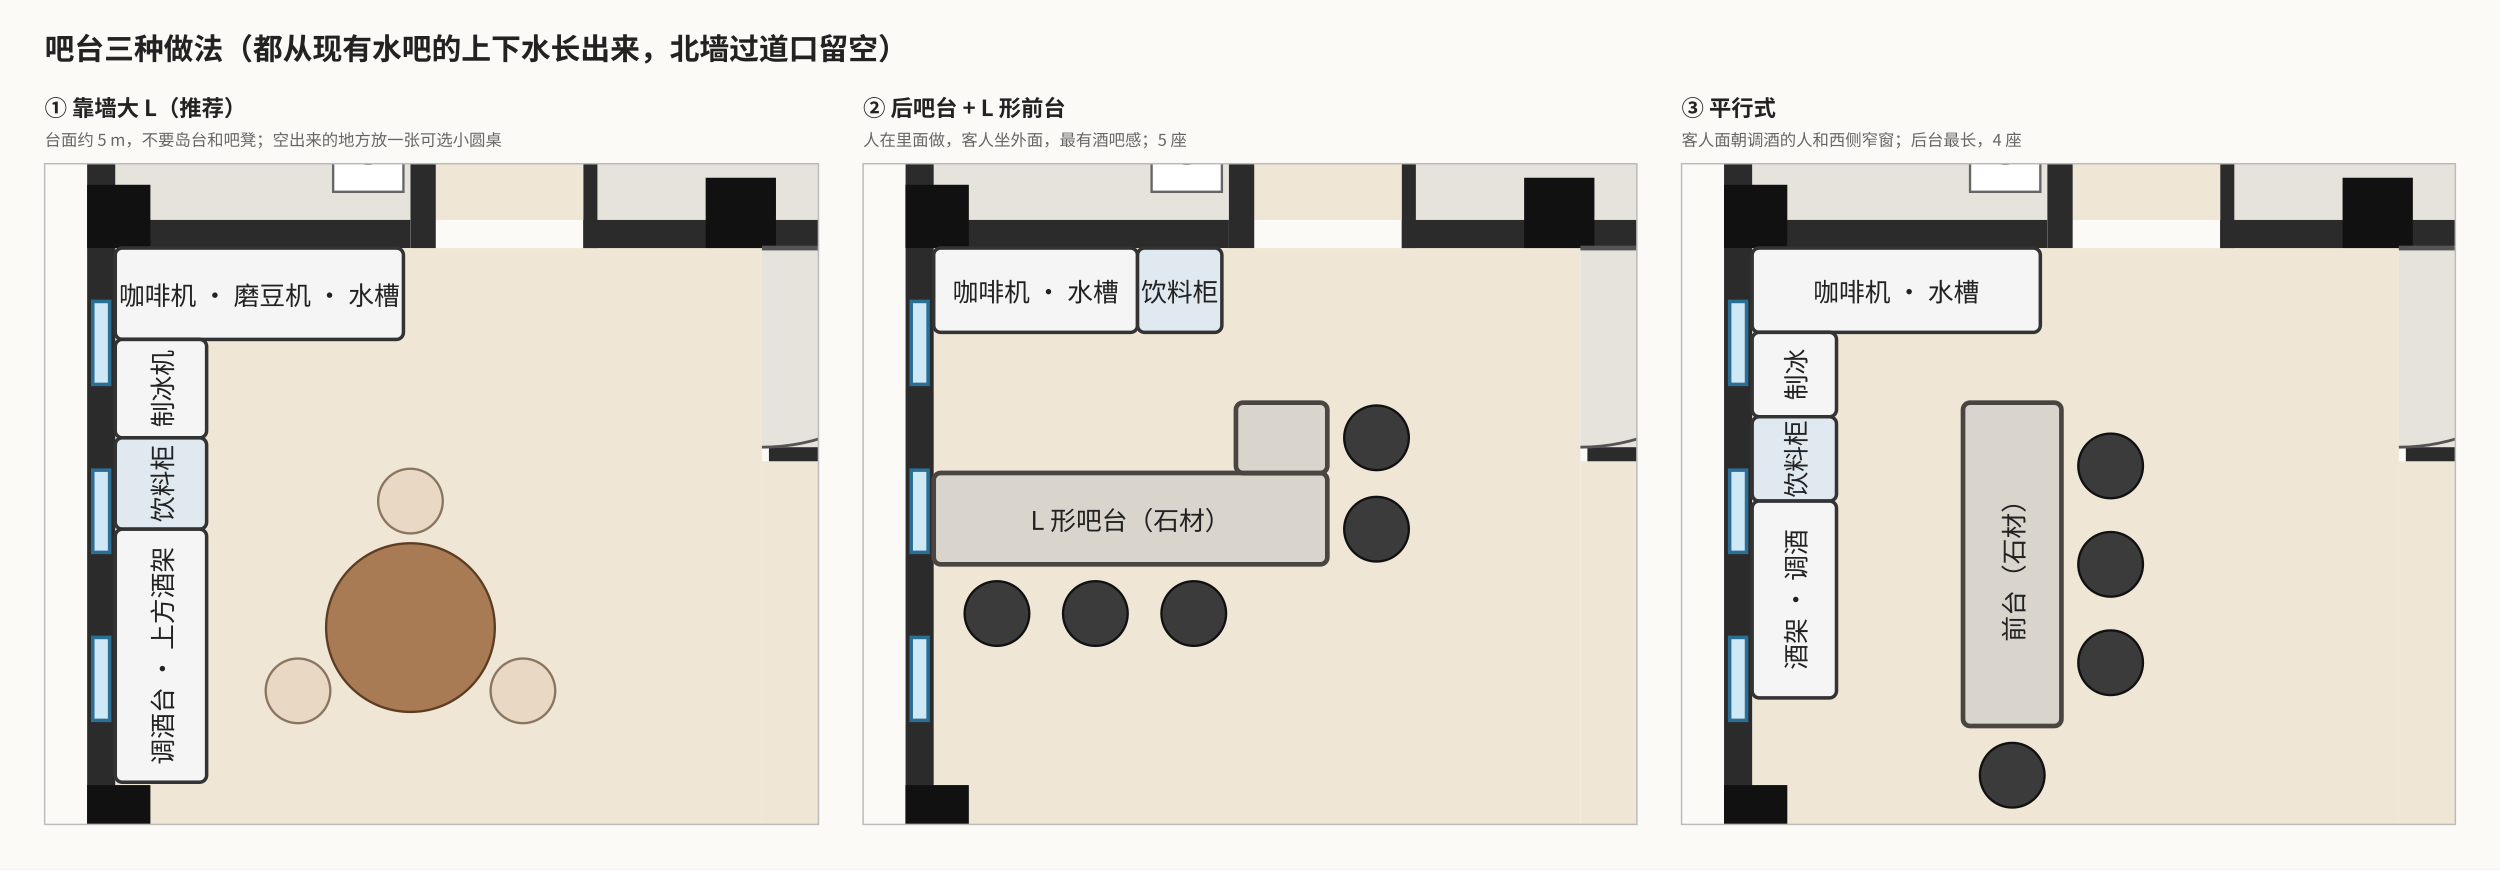
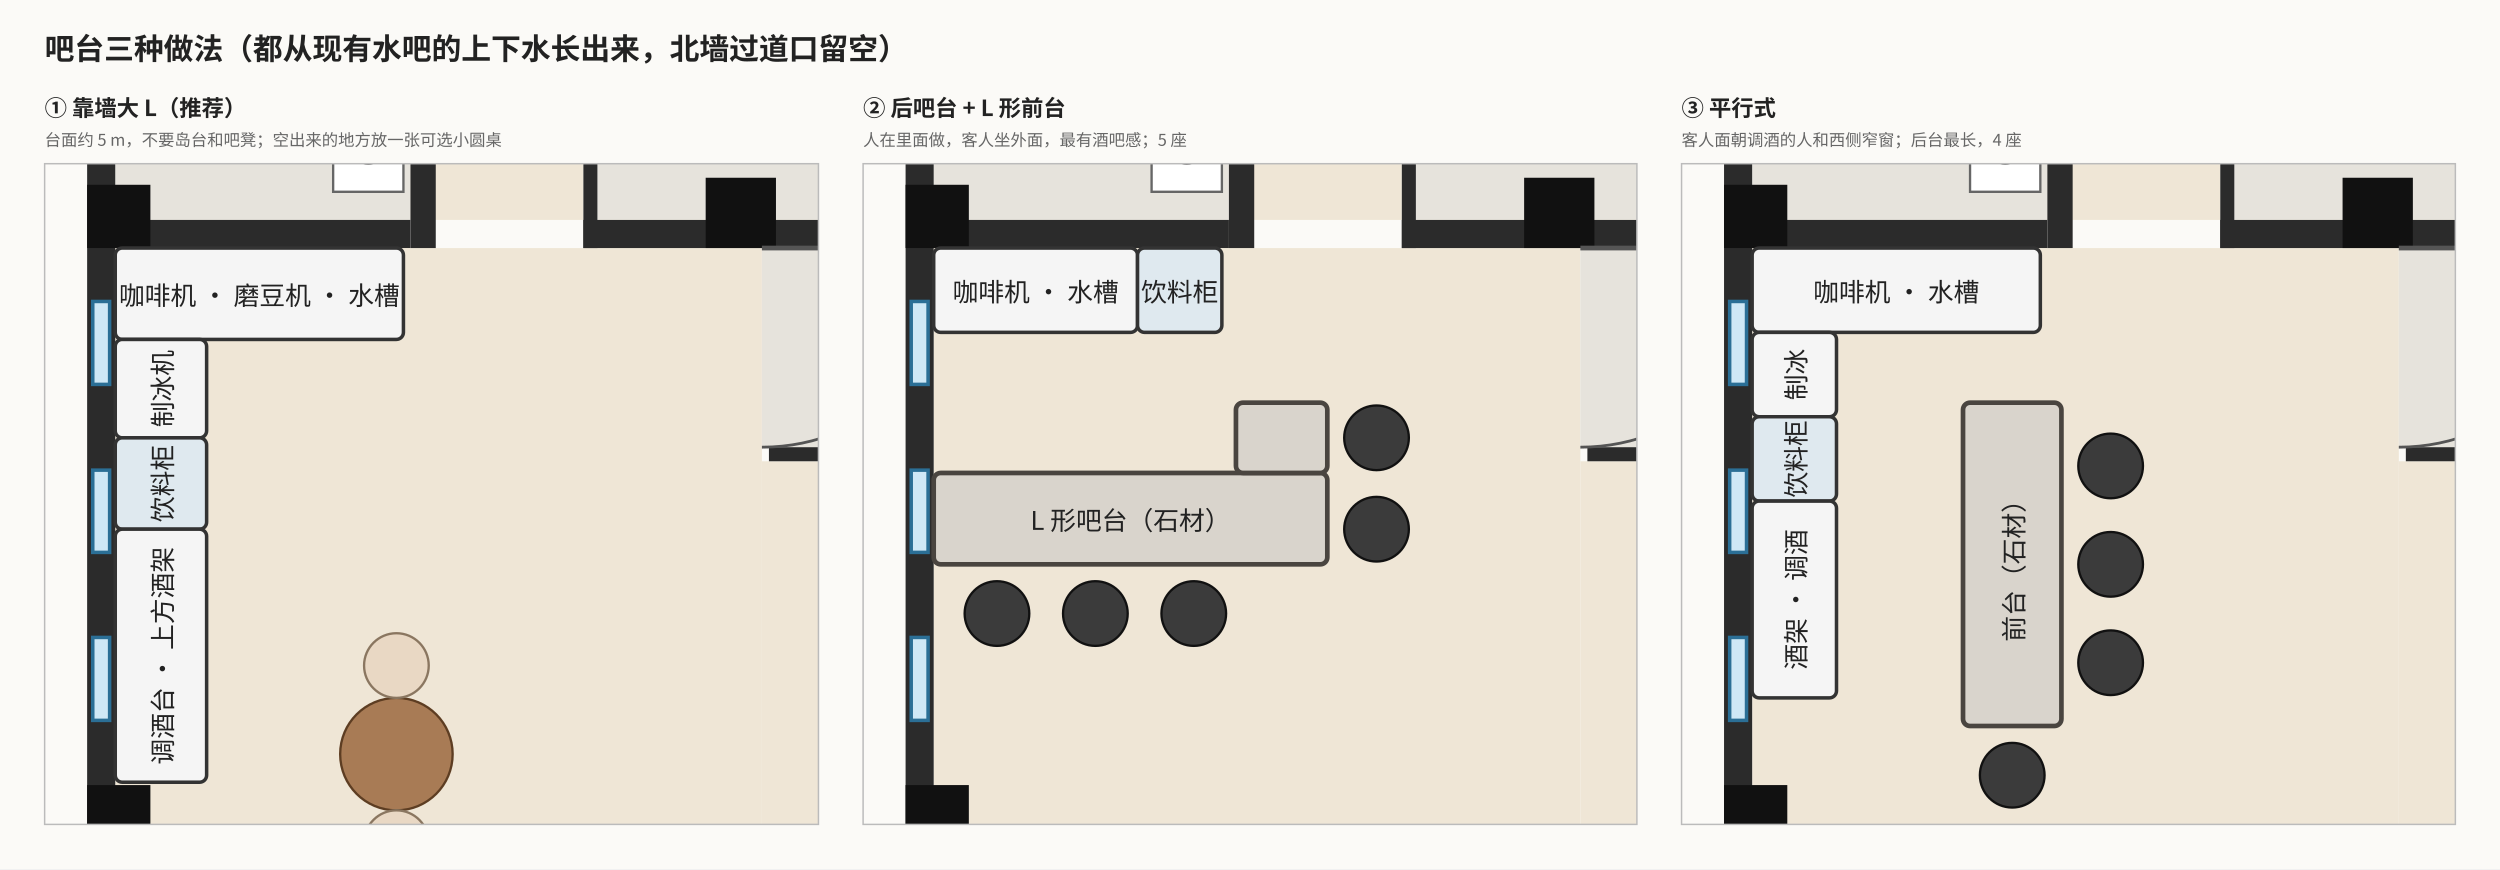
<svg xmlns="http://www.w3.org/2000/svg" viewBox="0 0 1680 584" width="1680" height="584">
  <style>
  .bg{fill:#fbfaf7}
  .floor{fill:#efe6d6}
  .annex{fill:#e6e3dc}
  .balcony{fill:#e3ece4;stroke:#7a8b7c;stroke-width:3}
  .platform{fill:#eeeeee;stroke:#9a9a9a;stroke-width:1;stroke-dasharray:4 3}
  .wall{fill:#2b2b2b}
  .column{fill:#111}
  .window{fill:#cfe8f6;stroke:#2b6f96;stroke-width:1.5}
  .glass{fill:#a9d6ef;stroke:#2b6f96;stroke-width:1}
  .door{fill:none;stroke:#555;stroke-width:1.2}
  .door-leaf{stroke:#555;stroke-width:2}
  .tread{stroke:#888;stroke-width:1}
  .lift{fill:none;stroke:#666;stroke-width:1}
  .fixture{fill:#fff;stroke:#666;stroke-width:1}
  .wood{fill:#a87b55;stroke:#5d3d22;stroke-width:1}
  .desk{fill:#7a5236;stroke:#3e2614;stroke-width:1.5}
  .soft{fill:#e9d8c4;stroke:#8a7660;stroke-width:1}
  .sofa{fill:#c9b79c;stroke:#7d6a50;stroke-width:1.5}
  .dark{fill:#3b3b3b;stroke:#111;stroke-width:1}
  .leather{fill:#6b4429;stroke:#3b2414;stroke-width:1}
  .box{fill:#eadcc3;stroke:#8a7660;stroke-width:1}
  .lamp{fill:#fff3c4;stroke:#b89a2e;stroke-width:1}
  .plant{fill:#9cc59a;stroke:#4f7d4c;stroke-width:1}
  .bar{fill:#f5f5f5;stroke:#333;stroke-width:1.5}
  .fridge{fill:#dfe9ef;stroke:#333;stroke-width:1.5}
  .counter{fill:#d9d4cc;stroke:#4a4540;stroke-width:2}
  .stool{fill:#3b3b3b;stroke:#111;stroke-width:1}
  .wall-new{fill:#4a4a4a;stroke:#222;stroke-width:1}
  .z-foyer{fill:#b9b2a6;fill-opacity:.45;stroke:#8a8277;stroke-width:1;stroke-dasharray:3 2}
  .boundary{stroke:#8a5a34;stroke-width:3;stroke-dasharray:8 4}
  .art{fill:#f1e4cc;stroke:#8a5a34;stroke-width:1.5}
  .z-lobby{fill:#c8a165;fill-opacity:.10;stroke:none}
  .sight{stroke:#c0392b;stroke-width:1.5;stroke-dasharray:5 4}
  .mirror{fill:#e8f4fa;stroke:#59606a;stroke-width:1}
+   .panel{fill:#3a3530;stroke:#1f1b18;stroke-width:1}
  .cabinet{fill:#fff;stroke:#555;stroke-width:1}
  .ghost{fill:none;stroke:#8a8a8a;stroke-width:1;stroke-dasharray:3 3}
  .speaker{fill:#8a5a34;stroke:#2b1a0e;stroke-width:1.5}
  .tv{fill:#111;stroke:#000}
  .z-bar{fill:#c8a165;fill-opacity:.12;stroke:#c8a165;stroke-width:1;stroke-dasharray:4 3}
  .z-rug{fill:#8d96a0;fill-opacity:.18;stroke:#8d96a0;stroke-width:1;stroke-dasharray:4 3}
  .z-work{fill:#7a5236;fill-opacity:.07;stroke:#7a5236;stroke-width:1;stroke-dasharray:4 3}
  .sound{fill:none;stroke:#c0392b;stroke-width:1;stroke-dasharray:3 3}
  .pencil-add{fill:#e67e22;stroke:#e67e22}
  .pencil-add-line{fill:none;stroke:#e67e22;stroke-width:2.5}
  .pencil-del{fill:none;stroke:#d62d20;stroke-width:2;stroke-dasharray:5 3}
  .pencil-x{stroke:#d62d20;stroke-width:2}
  text{font-family:"PingFang SC","Noto Sans CJK SC","WenQuanYi Zen Hei","Microsoft YaHei",sans-serif;fill:#222}
  .lbl{font-size:11px;text-anchor:middle;dominant-baseline:central}
  .lbl-inv{fill:#fff}
  .room{font-size:13px;font-weight:700;fill:#555;text-anchor:middle;dominant-baseline:central;letter-spacing:1px}
  .zone-lbl{font-size:12px;font-weight:600;text-anchor:middle;dominant-baseline:central;fill:#5a4a35}
  .pencil-lbl{font-size:11px;font-weight:600;fill:#c0392b;text-anchor:middle;dominant-baseline:central}
  .title{font-size:20px;font-weight:700}
  .panel-title{font-size:15px;font-weight:700}
  .note-c{font-size:11px;fill:#888;text-anchor:middle;dominant-baseline:central}
  .note{font-size:11px;fill:#666}
  .dim{stroke:#777;stroke-width:1;fill:none}
  .dim-txt{font-size:10px;fill:#555;text-anchor:middle;dominant-baseline:central}
</style>
  <rect class="bg" width="100%" height="100%" />
  <text class="title" x="30" y="40">吧台三种做法（都从现有水吧的上下水长出来，北墙过道口留空）</text>
  <text class="panel-title" x="30" y="78">① 靠墙大 L（推荐）</text>
  <text class="note" x="30" y="98">台面约 5 m，不要岛台和吧凳；空出来的地方放一张可选小圆桌</text>
  <svg x="30" y="110" width="520" height="444" viewBox="-18 192 330 282">
    <rect class="platform" x="0.0" y="798.0" width="291.0" height="60.0" rx="0" />
    <text class="lbl" x="144.0" y="828.0">空调平台</text>
    <polygon class="balcony" points="291.0,858.0 291.0,654.0 618.0,654.0 618.0,330.0 690.0,330.0 690.0,858.0" />
-     <text class="room" x="516.0" y="798.0">L 形阳台（朝南）≈ 29 ㎡</text>
+     <text class="room" x="438.0" y="837.0">L 形阳台（朝南）≈ 29 ㎡</text>
    <rect class="floor" x="12.0" y="228.0" width="276.0" height="552.0" rx="0" />
    <rect class="floor" x="288.0" y="319.0" width="318.0" height="323.0" rx="0" />
    <rect class="floor" x="138.0" y="78.0" width="73.8" height="138.0" rx="0" />
    <rect class="annex" x="12.0" y="12.0" width="126.0" height="204.0" rx="0" />
    <rect class="annex" x="217.8" y="12.0" width="151.2" height="204.0" rx="0" />
    <rect class="annex" x="138.0" y="12.0" width="79.8" height="60.0" rx="0" />
    <rect class="annex" x="288.0" y="228.0" width="87.0" height="85.0" rx="0" />
    <rect class="annex" x="375.0" y="216.0" width="231.0" height="97.0" rx="0" />
    <rect class="annex" x="519.0" y="12.0" width="87.0" height="204.0" rx="0" />
    <rect class="annex" x="379.8" y="12.0" width="139.2" height="78.0" rx="0" />
    <rect class="annex" x="375.0" y="96.0" width="138.0" height="114.0" rx="0" />
    <line class="tread" x1="379.8" y1="90.0" x2="379.8" y2="12.0" />
    <line class="tread" x1="396.6" y1="90.0" x2="396.6" y2="12.0" />
    <line class="tread" x1="413.4" y1="90.0" x2="413.4" y2="12.0" />
    <line class="tread" x1="430.2" y1="90.0" x2="430.2" y2="12.0" />
    <line class="tread" x1="447.0" y1="90.0" x2="447.0" y2="12.0" />
    <line class="tread" x1="463.8" y1="90.0" x2="463.8" y2="12.0" />
    <line class="tread" x1="480.6" y1="90.0" x2="480.6" y2="12.0" />
    <line class="tread" x1="497.4" y1="90.0" x2="497.4" y2="12.0" />
    <line class="tread" x1="514.2" y1="90.0" x2="514.2" y2="12.0" />
    <line class="tread" x1="523.8" y1="204.0" x2="597.0" y2="204.0" />
    <line class="tread" x1="523.8" y1="187.2" x2="597.0" y2="187.2" />
    <line class="tread" x1="523.8" y1="170.4" x2="597.0" y2="170.4" />
    <line class="tread" x1="523.8" y1="153.6" x2="597.0" y2="153.6" />
    <line class="tread" x1="523.8" y1="136.8" x2="597.0" y2="136.8" />
    <line class="tread" x1="523.8" y1="120.0" x2="597.0" y2="120.0" />
    <line class="tread" x1="523.8" y1="103.2" x2="597.0" y2="103.2" />
    <text class="lbl" x="560.4" y="151.2">楼梯 ↓</text>
    <rect class="lift" x="393.0" y="111.0" width="102.0" height="84.0" rx="0" />
    <line class="lift" x1="393.0" y1="111.0" x2="495.0" y2="195.0" />
    <line class="lift" x1="393.0" y1="195.0" x2="495.0" y2="111.0" />
    <text class="room" x="444.0" y="153.0">电梯</text>
    <circle class="fixture" cx="54.0" cy="177.0" r="8.4" />
    <rect class="fixture" x="105.0" y="144.0" width="30.0" height="60.0" rx="0" />
    <ellipse class="fixture" cx="120.0" cy="174.0" rx="10.2" ry="18.0" />
    <rect class="fixture" x="16.8" y="81.0" width="46.2" height="48.0" rx="10" />
    <ellipse class="fixture" cx="54.0" cy="42.0" rx="21.6" ry="15.6" />
    <rect class="wall" x="0.0" y="0.0" width="12.0" height="798.0" rx="0" />
    <rect class="wall" x="0.0" y="780.0" width="291.0" height="18.0" rx="0" />
    <rect class="wall" x="279.0" y="642.0" width="12.0" height="156.0" rx="0" />
    <rect class="wall" x="279.0" y="642.0" width="339.0" height="12.0" rx="0" />
    <rect class="wall" x="606.0" y="0.0" width="12.0" height="654.0" rx="0" />
    <rect class="wall" x="0.0" y="0.0" width="618.0" height="12.0" rx="0" />
    <rect class="wall" x="12.0" y="216.0" width="126.0" height="12.0" rx="0" />
    <rect class="wall" x="138.0" y="129.0" width="10.8" height="99.0" rx="0" />
    <rect class="wall" x="138.0" y="72.0" width="10.8" height="15.0" rx="0" />
    <rect class="wall" x="129.0" y="12.0" width="9.0" height="60.0" rx="0" />
    <rect class="wall" x="12.0" y="135.0" width="126.0" height="3.0" rx="0" />
    <rect class="wall" x="12.0" y="72.0" width="75.0" height="6.0" rx="0" />
    <rect class="wall" x="123.0" y="72.0" width="15.0" height="6.0" rx="0" />
    <rect class="wall" x="138.0" y="72.0" width="7.2" height="6.0" rx="0" />
    <rect class="wall" x="187.2" y="72.0" width="30.6" height="6.0" rx="0" />
    <rect class="wall" x="211.8" y="72.0" width="6.0" height="156.0" rx="0" />
    <rect class="wall" x="211.8" y="216.0" width="163.2" height="12.0" rx="0" />
    <rect class="wall" x="369.0" y="12.0" width="6.0" height="216.0" rx="0" />
    <rect class="wall" x="375.0" y="210.0" width="33.0" height="6.0" rx="0" />
    <rect class="wall" x="462.0" y="210.0" width="57.0" height="6.0" rx="0" />
    <rect class="wall" x="513.0" y="90.0" width="6.0" height="126.0" rx="0" />
    <rect class="wall" x="375.0" y="90.0" width="144.0" height="6.0" rx="0" />
    <rect class="wall" x="291.0" y="313.0" width="315.0" height="6.0" rx="0" />
    <rect class="column" x="0.0" y="738.0" width="27.0" height="27.0" rx="0" />
    <rect class="column" x="0.0" y="457.2" width="27.0" height="30.6" rx="0" />
    <rect class="column" x="0.0" y="201.0" width="27.0" height="27.0" rx="0" />
    <rect class="column" x="273.0" y="738.0" width="27.0" height="27.0" rx="0" />
    <rect class="column" x="594.0" y="630.0" width="24.0" height="27.0" rx="0" />
    <rect class="column" x="594.0" y="457.2" width="24.0" height="30.6" rx="0" />
    <rect class="column" x="594.0" y="201.0" width="24.0" height="24.0" rx="0" />
    <rect class="column" x="264.0" y="198.0" width="30.0" height="30.0" rx="0" />
    <rect class="window" x="2.4" y="594.0" width="7.2" height="36.0" rx="0" />
    <rect class="window" x="2.4" y="524.4" width="7.2" height="34.2" rx="0" />
    <rect class="window" x="2.4" y="394.2" width="7.2" height="35.4" rx="0" />
    <rect class="window" x="2.4" y="322.8" width="7.2" height="35.1" rx="0" />
    <rect class="window" x="2.4" y="250.8" width="7.2" height="35.4" rx="0" />
    <rect class="window" x="67.8" y="784.8" width="33.6" height="8.4" rx="0" />
    <rect class="window" x="140.4" y="784.8" width="34.2" height="8.4" rx="0" />
    <rect class="window" x="209.4" y="784.8" width="34.2" height="8.4" rx="0" />
    <rect class="window" x="608.4" y="544.2" width="7.2" height="35.4" rx="0" />
    <rect class="window" x="608.4" y="496.5" width="7.2" height="35.7" rx="0" />
    <rect class="window" x="608.4" y="390.6" width="7.2" height="35.4" rx="0" />
    <rect class="window" x="608.4" y="342.9" width="7.2" height="35.7" rx="0" />
    <rect class="glass" x="297.0" y="644.4" width="114.0" height="7.2" rx="0" />
    <text class="note-c" x="354.0" y="666.6">落地玻璃</text>
    <rect class="glass" x="498.0" y="644.4" width="96.0" height="7.2" rx="0" />
    <text class="note-c" x="546.0" y="666.6">落地玻璃</text>
    <rect class="floor" x="411.0" y="642.0" width="87.0" height="12.0" rx="0" />
    <line class="door-leaf" x1="411.0" y1="642.0" x2="411.0" y2="598.5" />
    <path class="door" d="M 411.0 598.5 A 43.5 43.5 0 0 1 454.5 642.0" />
    <line class="door-leaf" x1="498.0" y1="642.0" x2="498.0" y2="598.5" />
    <path class="door" d="M 498.0 598.5 A 43.5 43.5 0 0 0 454.5 642.0" />
    <line class="door-leaf" x1="148.8" y1="87.0" x2="190.8" y2="87.0" />
    <path class="door" d="M 190.8 87.0 A 42.0 42.0 0 0 1 148.8 129.0" />
    <line class="door-leaf" x1="87.0" y1="72.0" x2="87.0" y2="36.0" />
    <path class="door" d="M 87.0 36.0 A 36.0 36.0 0 0 1 123.0 72.0" />
    <line class="door-leaf" x1="145.2" y1="72.0" x2="145.2" y2="30.0" />
    <path class="door" d="M 145.2 30.0 A 42.0 42.0 0 0 1 187.2 72.0" />
    <line class="door-leaf" x1="288.0" y1="228.0" x2="373.0" y2="228.0" />
    <path class="door" d="M 373.0 228.0 A 85.0 85.0 0 0 1 288.0 313.0" />
    <rect class="cabinet" x="367.8" y="291.3" width="141.6" height="21.7" rx="0" />
    <line class="lift" x1="367.8" y1="291.3" x2="509.4" y2="313.0" />
    <line class="lift" x1="367.8" y1="313.0" x2="509.4" y2="291.3" />
    <rect class="cabinet" x="12.0" y="678.6" width="25.8" height="57.0" rx="0" />
    <line class="lift" x1="12.0" y1="678.6" x2="37.8" y2="735.6" />
    <line class="lift" x1="12.0" y1="735.6" x2="37.8" y2="678.6" />
    <text class="room" x="108.0" y="99.0">卫生间</text>
    <text class="lbl" x="177.0" y="144.0">过道</text>
    <text class="room" x="294.0" y="114.0">储藏间</text>
    <text class="room" x="330.0" y="267.0">前室</text>
    <text class="lbl" x="438.0" y="302.2">玄关柜</text>
    <rect class="bar" x="12.0" y="228.0" width="123.0" height="39.0" rx="3" />
    <text class="lbl" x="73.5" y="247.5">咖啡机 · 磨豆机 · 水槽</text>
    <rect class="bar" x="12.0" y="267.0" width="39.0" height="42.0" rx="3" />
    <text class="lbl" x="31.5" y="288.0" transform="rotate(-90 31.5 288.0)">制冰机</text>
    <rect class="fridge" x="12.0" y="309.0" width="39.0" height="39.0" rx="3" />
    <text class="lbl" x="31.5" y="328.5" transform="rotate(-90 31.5 328.5)">饮料柜</text>
    <rect class="bar" x="12.0" y="348.0" width="39.0" height="108.0" rx="3" />
    <text class="lbl" x="31.5" y="402.0" transform="rotate(-90 31.5 402.0)">调酒台 · 上方酒架</text>
-     <circle class="wood" cx="138.0" cy="390.0" r="36.0" />
-     <circle class="soft" cx="138.0" cy="336.0" r="13.8" />
-     <circle class="soft" cx="90.0" cy="417.0" r="13.8" />
-     <circle class="soft" cx="186.0" cy="417.0" r="13.8" />
+     <circle class="wood" cx="132.0" cy="444.0" r="24.0" />
+     <circle class="soft" cx="132.0" cy="406.2" r="13.8" />
+     <circle class="soft" cx="132.0" cy="481.8" r="13.8" />
  </svg>
  <rect x="30" y="110" width="520" height="444" fill="none" stroke="#bbb" />
  <text class="panel-title" x="580" y="78">② 后吧台 + L 形前台</text>
  <text class="note" x="580" y="98">人在里面做，客人坐外面，最有酒吧感；5 座</text>
  <svg x="580" y="110" width="520" height="444" viewBox="-18 192 330 282">
    <rect class="platform" x="0.0" y="798.0" width="291.0" height="60.0" rx="0" />
    <text class="lbl" x="144.0" y="828.0">空调平台</text>
    <polygon class="balcony" points="291.0,858.0 291.0,654.0 618.0,654.0 618.0,330.0 690.0,330.0 690.0,858.0" />
-     <text class="room" x="516.0" y="798.0">L 形阳台（朝南）≈ 29 ㎡</text>
+     <text class="room" x="438.0" y="837.0">L 形阳台（朝南）≈ 29 ㎡</text>
    <rect class="floor" x="12.0" y="228.0" width="276.0" height="552.0" rx="0" />
    <rect class="floor" x="288.0" y="319.0" width="318.0" height="323.0" rx="0" />
    <rect class="floor" x="138.0" y="78.0" width="73.8" height="138.0" rx="0" />
    <rect class="annex" x="12.0" y="12.0" width="126.0" height="204.0" rx="0" />
    <rect class="annex" x="217.8" y="12.0" width="151.2" height="204.0" rx="0" />
    <rect class="annex" x="138.0" y="12.0" width="79.8" height="60.0" rx="0" />
    <rect class="annex" x="288.0" y="228.0" width="87.0" height="85.0" rx="0" />
    <rect class="annex" x="375.0" y="216.0" width="231.0" height="97.0" rx="0" />
    <rect class="annex" x="519.0" y="12.0" width="87.0" height="204.0" rx="0" />
    <rect class="annex" x="379.8" y="12.0" width="139.2" height="78.0" rx="0" />
    <rect class="annex" x="375.0" y="96.0" width="138.0" height="114.0" rx="0" />
    <line class="tread" x1="379.8" y1="90.0" x2="379.8" y2="12.0" />
    <line class="tread" x1="396.6" y1="90.0" x2="396.6" y2="12.0" />
    <line class="tread" x1="413.4" y1="90.0" x2="413.4" y2="12.0" />
    <line class="tread" x1="430.2" y1="90.0" x2="430.2" y2="12.0" />
    <line class="tread" x1="447.0" y1="90.0" x2="447.0" y2="12.0" />
    <line class="tread" x1="463.8" y1="90.0" x2="463.8" y2="12.0" />
    <line class="tread" x1="480.6" y1="90.0" x2="480.6" y2="12.0" />
    <line class="tread" x1="497.4" y1="90.0" x2="497.4" y2="12.0" />
    <line class="tread" x1="514.2" y1="90.0" x2="514.2" y2="12.0" />
    <line class="tread" x1="523.8" y1="204.0" x2="597.0" y2="204.0" />
    <line class="tread" x1="523.8" y1="187.2" x2="597.0" y2="187.2" />
    <line class="tread" x1="523.8" y1="170.4" x2="597.0" y2="170.4" />
    <line class="tread" x1="523.8" y1="153.6" x2="597.0" y2="153.6" />
    <line class="tread" x1="523.8" y1="136.8" x2="597.0" y2="136.8" />
    <line class="tread" x1="523.8" y1="120.0" x2="597.0" y2="120.0" />
    <line class="tread" x1="523.8" y1="103.2" x2="597.0" y2="103.2" />
    <text class="lbl" x="560.4" y="151.2">楼梯 ↓</text>
    <rect class="lift" x="393.0" y="111.0" width="102.0" height="84.0" rx="0" />
    <line class="lift" x1="393.0" y1="111.0" x2="495.0" y2="195.0" />
    <line class="lift" x1="393.0" y1="195.0" x2="495.0" y2="111.0" />
    <text class="room" x="444.0" y="153.0">电梯</text>
    <circle class="fixture" cx="54.0" cy="177.0" r="8.4" />
    <rect class="fixture" x="105.0" y="144.0" width="30.0" height="60.0" rx="0" />
    <ellipse class="fixture" cx="120.0" cy="174.0" rx="10.2" ry="18.0" />
    <rect class="fixture" x="16.8" y="81.0" width="46.2" height="48.0" rx="10" />
    <ellipse class="fixture" cx="54.0" cy="42.0" rx="21.6" ry="15.6" />
    <rect class="wall" x="0.0" y="0.0" width="12.0" height="798.0" rx="0" />
    <rect class="wall" x="0.0" y="780.0" width="291.0" height="18.0" rx="0" />
    <rect class="wall" x="279.0" y="642.0" width="12.0" height="156.0" rx="0" />
    <rect class="wall" x="279.0" y="642.0" width="339.0" height="12.0" rx="0" />
    <rect class="wall" x="606.0" y="0.0" width="12.0" height="654.0" rx="0" />
    <rect class="wall" x="0.0" y="0.0" width="618.0" height="12.0" rx="0" />
    <rect class="wall" x="12.0" y="216.0" width="126.0" height="12.0" rx="0" />
    <rect class="wall" x="138.0" y="129.0" width="10.8" height="99.0" rx="0" />
    <rect class="wall" x="138.0" y="72.0" width="10.8" height="15.0" rx="0" />
    <rect class="wall" x="129.0" y="12.0" width="9.0" height="60.0" rx="0" />
    <rect class="wall" x="12.0" y="135.0" width="126.0" height="3.0" rx="0" />
    <rect class="wall" x="12.0" y="72.0" width="75.0" height="6.0" rx="0" />
    <rect class="wall" x="123.0" y="72.0" width="15.0" height="6.0" rx="0" />
    <rect class="wall" x="138.0" y="72.0" width="7.2" height="6.0" rx="0" />
    <rect class="wall" x="187.2" y="72.0" width="30.6" height="6.0" rx="0" />
    <rect class="wall" x="211.8" y="72.0" width="6.0" height="156.0" rx="0" />
    <rect class="wall" x="211.8" y="216.0" width="163.2" height="12.0" rx="0" />
    <rect class="wall" x="369.0" y="12.0" width="6.0" height="216.0" rx="0" />
    <rect class="wall" x="375.0" y="210.0" width="33.0" height="6.0" rx="0" />
    <rect class="wall" x="462.0" y="210.0" width="57.0" height="6.0" rx="0" />
    <rect class="wall" x="513.0" y="90.0" width="6.0" height="126.0" rx="0" />
    <rect class="wall" x="375.0" y="90.0" width="144.0" height="6.0" rx="0" />
    <rect class="wall" x="291.0" y="313.0" width="315.0" height="6.0" rx="0" />
    <rect class="column" x="0.0" y="738.0" width="27.0" height="27.0" rx="0" />
    <rect class="column" x="0.0" y="457.2" width="27.0" height="30.6" rx="0" />
    <rect class="column" x="0.0" y="201.0" width="27.0" height="27.0" rx="0" />
    <rect class="column" x="273.0" y="738.0" width="27.0" height="27.0" rx="0" />
    <rect class="column" x="594.0" y="630.0" width="24.0" height="27.0" rx="0" />
    <rect class="column" x="594.0" y="457.2" width="24.0" height="30.6" rx="0" />
    <rect class="column" x="594.0" y="201.0" width="24.0" height="24.0" rx="0" />
    <rect class="column" x="264.0" y="198.0" width="30.0" height="30.0" rx="0" />
    <rect class="window" x="2.4" y="594.0" width="7.2" height="36.0" rx="0" />
    <rect class="window" x="2.4" y="524.4" width="7.2" height="34.2" rx="0" />
    <rect class="window" x="2.4" y="394.2" width="7.2" height="35.4" rx="0" />
    <rect class="window" x="2.4" y="322.8" width="7.2" height="35.1" rx="0" />
    <rect class="window" x="2.4" y="250.8" width="7.2" height="35.4" rx="0" />
    <rect class="window" x="67.8" y="784.8" width="33.6" height="8.4" rx="0" />
    <rect class="window" x="140.4" y="784.8" width="34.2" height="8.4" rx="0" />
    <rect class="window" x="209.4" y="784.8" width="34.2" height="8.4" rx="0" />
    <rect class="window" x="608.4" y="544.2" width="7.2" height="35.4" rx="0" />
    <rect class="window" x="608.4" y="496.5" width="7.2" height="35.7" rx="0" />
    <rect class="window" x="608.4" y="390.6" width="7.2" height="35.4" rx="0" />
    <rect class="window" x="608.4" y="342.9" width="7.2" height="35.7" rx="0" />
    <rect class="glass" x="297.0" y="644.4" width="114.0" height="7.2" rx="0" />
    <text class="note-c" x="354.0" y="666.6">落地玻璃</text>
    <rect class="glass" x="498.0" y="644.4" width="96.0" height="7.2" rx="0" />
    <text class="note-c" x="546.0" y="666.6">落地玻璃</text>
    <rect class="floor" x="411.0" y="642.0" width="87.0" height="12.0" rx="0" />
    <line class="door-leaf" x1="411.0" y1="642.0" x2="411.0" y2="598.5" />
    <path class="door" d="M 411.0 598.5 A 43.5 43.5 0 0 1 454.5 642.0" />
    <line class="door-leaf" x1="498.0" y1="642.0" x2="498.0" y2="598.5" />
    <path class="door" d="M 498.0 598.5 A 43.5 43.5 0 0 0 454.5 642.0" />
    <line class="door-leaf" x1="148.8" y1="87.0" x2="190.8" y2="87.0" />
    <path class="door" d="M 190.8 87.0 A 42.0 42.0 0 0 1 148.8 129.0" />
    <line class="door-leaf" x1="87.0" y1="72.0" x2="87.0" y2="36.0" />
    <path class="door" d="M 87.0 36.0 A 36.0 36.0 0 0 1 123.0 72.0" />
    <line class="door-leaf" x1="145.2" y1="72.0" x2="145.2" y2="30.0" />
    <path class="door" d="M 145.2 30.0 A 42.0 42.0 0 0 1 187.2 72.0" />
    <line class="door-leaf" x1="288.0" y1="228.0" x2="373.0" y2="228.0" />
    <path class="door" d="M 373.0 228.0 A 85.0 85.0 0 0 1 288.0 313.0" />
    <rect class="cabinet" x="367.8" y="291.3" width="141.6" height="21.7" rx="0" />
    <line class="lift" x1="367.8" y1="291.3" x2="509.4" y2="313.0" />
    <line class="lift" x1="367.8" y1="313.0" x2="509.4" y2="291.3" />
    <rect class="cabinet" x="12.0" y="678.6" width="25.8" height="57.0" rx="0" />
    <line class="lift" x1="12.0" y1="678.6" x2="37.8" y2="735.6" />
    <line class="lift" x1="12.0" y1="735.6" x2="37.8" y2="678.6" />
    <text class="room" x="108.0" y="99.0">卫生间</text>
    <text class="lbl" x="177.0" y="144.0">过道</text>
    <text class="room" x="294.0" y="114.0">储藏间</text>
    <text class="room" x="330.0" y="267.0">前室</text>
    <text class="lbl" x="438.0" y="302.2">玄关柜</text>
    <rect class="bar" x="12.0" y="228.0" width="87.0" height="36.0" rx="3" />
    <text class="lbl" x="55.5" y="246.0">咖啡机 · 水槽</text>
    <rect class="fridge" x="99.0" y="228.0" width="36.0" height="36.0" rx="3" />
    <text class="lbl" x="117.0" y="246.0">饮料柜</text>
    <rect class="counter" x="12.0" y="324.0" width="168.0" height="39.0" rx="3" />
    <text class="lbl" x="96.0" y="343.5">L 形吧台（石材）</text>
    <rect class="counter" x="141.0" y="294.0" width="39.0" height="30.0" rx="3" />
    <circle class="stool" cx="39.0" cy="384.0" r="13.8" />
    <circle class="stool" cx="81.0" cy="384.0" r="13.8" />
    <circle class="stool" cx="123.0" cy="384.0" r="13.8" />
    <circle class="stool" cx="201.0" cy="309.0" r="13.8" />
    <circle class="stool" cx="201.0" cy="348.0" r="13.8" />
  </svg>
  <rect x="580" y="110" width="520" height="444" fill="none" stroke="#bbb" />
  <text class="panel-title" x="1130" y="78">③ 平行式</text>
  <text class="note" x="1130" y="98">客人面朝调酒的人和西侧窄窗；后台最长，4 座</text>
  <svg x="1130" y="110" width="520" height="444" viewBox="-18 192 330 282">
    <rect class="platform" x="0.0" y="798.0" width="291.0" height="60.0" rx="0" />
    <text class="lbl" x="144.0" y="828.0">空调平台</text>
    <polygon class="balcony" points="291.0,858.0 291.0,654.0 618.0,654.0 618.0,330.0 690.0,330.0 690.0,858.0" />
-     <text class="room" x="516.0" y="798.0">L 形阳台（朝南）≈ 29 ㎡</text>
+     <text class="room" x="438.0" y="837.0">L 形阳台（朝南）≈ 29 ㎡</text>
    <rect class="floor" x="12.0" y="228.0" width="276.0" height="552.0" rx="0" />
    <rect class="floor" x="288.0" y="319.0" width="318.0" height="323.0" rx="0" />
    <rect class="floor" x="138.0" y="78.0" width="73.8" height="138.0" rx="0" />
    <rect class="annex" x="12.0" y="12.0" width="126.0" height="204.0" rx="0" />
    <rect class="annex" x="217.8" y="12.0" width="151.2" height="204.0" rx="0" />
    <rect class="annex" x="138.0" y="12.0" width="79.8" height="60.0" rx="0" />
    <rect class="annex" x="288.0" y="228.0" width="87.0" height="85.0" rx="0" />
    <rect class="annex" x="375.0" y="216.0" width="231.0" height="97.0" rx="0" />
    <rect class="annex" x="519.0" y="12.0" width="87.0" height="204.0" rx="0" />
    <rect class="annex" x="379.8" y="12.0" width="139.2" height="78.0" rx="0" />
    <rect class="annex" x="375.0" y="96.0" width="138.0" height="114.0" rx="0" />
    <line class="tread" x1="379.8" y1="90.0" x2="379.8" y2="12.0" />
    <line class="tread" x1="396.6" y1="90.0" x2="396.6" y2="12.0" />
    <line class="tread" x1="413.4" y1="90.0" x2="413.4" y2="12.0" />
    <line class="tread" x1="430.2" y1="90.0" x2="430.2" y2="12.0" />
    <line class="tread" x1="447.0" y1="90.0" x2="447.0" y2="12.0" />
    <line class="tread" x1="463.8" y1="90.0" x2="463.8" y2="12.0" />
    <line class="tread" x1="480.6" y1="90.0" x2="480.6" y2="12.0" />
    <line class="tread" x1="497.4" y1="90.0" x2="497.4" y2="12.0" />
    <line class="tread" x1="514.2" y1="90.0" x2="514.2" y2="12.0" />
    <line class="tread" x1="523.8" y1="204.0" x2="597.0" y2="204.0" />
    <line class="tread" x1="523.8" y1="187.2" x2="597.0" y2="187.2" />
    <line class="tread" x1="523.8" y1="170.4" x2="597.0" y2="170.4" />
    <line class="tread" x1="523.8" y1="153.6" x2="597.0" y2="153.6" />
    <line class="tread" x1="523.8" y1="136.8" x2="597.0" y2="136.8" />
    <line class="tread" x1="523.8" y1="120.0" x2="597.0" y2="120.0" />
    <line class="tread" x1="523.8" y1="103.2" x2="597.0" y2="103.2" />
    <text class="lbl" x="560.4" y="151.2">楼梯 ↓</text>
    <rect class="lift" x="393.0" y="111.0" width="102.0" height="84.0" rx="0" />
    <line class="lift" x1="393.0" y1="111.0" x2="495.0" y2="195.0" />
    <line class="lift" x1="393.0" y1="195.0" x2="495.0" y2="111.0" />
    <text class="room" x="444.0" y="153.0">电梯</text>
    <circle class="fixture" cx="54.0" cy="177.0" r="8.4" />
    <rect class="fixture" x="105.0" y="144.0" width="30.0" height="60.0" rx="0" />
    <ellipse class="fixture" cx="120.0" cy="174.0" rx="10.2" ry="18.0" />
    <rect class="fixture" x="16.8" y="81.0" width="46.2" height="48.0" rx="10" />
    <ellipse class="fixture" cx="54.0" cy="42.0" rx="21.6" ry="15.6" />
    <rect class="wall" x="0.0" y="0.0" width="12.0" height="798.0" rx="0" />
    <rect class="wall" x="0.0" y="780.0" width="291.0" height="18.0" rx="0" />
    <rect class="wall" x="279.0" y="642.0" width="12.0" height="156.0" rx="0" />
    <rect class="wall" x="279.0" y="642.0" width="339.0" height="12.0" rx="0" />
    <rect class="wall" x="606.0" y="0.0" width="12.0" height="654.0" rx="0" />
    <rect class="wall" x="0.0" y="0.0" width="618.0" height="12.0" rx="0" />
    <rect class="wall" x="12.0" y="216.0" width="126.0" height="12.0" rx="0" />
    <rect class="wall" x="138.0" y="129.0" width="10.8" height="99.0" rx="0" />
    <rect class="wall" x="138.0" y="72.0" width="10.8" height="15.0" rx="0" />
    <rect class="wall" x="129.0" y="12.0" width="9.0" height="60.0" rx="0" />
    <rect class="wall" x="12.0" y="135.0" width="126.0" height="3.0" rx="0" />
    <rect class="wall" x="12.0" y="72.0" width="75.0" height="6.0" rx="0" />
    <rect class="wall" x="123.0" y="72.0" width="15.0" height="6.0" rx="0" />
    <rect class="wall" x="138.0" y="72.0" width="7.2" height="6.0" rx="0" />
    <rect class="wall" x="187.2" y="72.0" width="30.6" height="6.0" rx="0" />
    <rect class="wall" x="211.8" y="72.0" width="6.0" height="156.0" rx="0" />
    <rect class="wall" x="211.8" y="216.0" width="163.2" height="12.0" rx="0" />
    <rect class="wall" x="369.0" y="12.0" width="6.0" height="216.0" rx="0" />
    <rect class="wall" x="375.0" y="210.0" width="33.0" height="6.0" rx="0" />
    <rect class="wall" x="462.0" y="210.0" width="57.0" height="6.0" rx="0" />
    <rect class="wall" x="513.0" y="90.0" width="6.0" height="126.0" rx="0" />
    <rect class="wall" x="375.0" y="90.0" width="144.0" height="6.0" rx="0" />
    <rect class="wall" x="291.0" y="313.0" width="315.0" height="6.0" rx="0" />
    <rect class="column" x="0.0" y="738.0" width="27.0" height="27.0" rx="0" />
    <rect class="column" x="0.0" y="457.2" width="27.0" height="30.6" rx="0" />
    <rect class="column" x="0.0" y="201.0" width="27.0" height="27.0" rx="0" />
    <rect class="column" x="273.0" y="738.0" width="27.0" height="27.0" rx="0" />
    <rect class="column" x="594.0" y="630.0" width="24.0" height="27.0" rx="0" />
    <rect class="column" x="594.0" y="457.2" width="24.0" height="30.6" rx="0" />
    <rect class="column" x="594.0" y="201.0" width="24.0" height="24.0" rx="0" />
    <rect class="column" x="264.0" y="198.0" width="30.0" height="30.0" rx="0" />
    <rect class="window" x="2.4" y="594.0" width="7.2" height="36.0" rx="0" />
    <rect class="window" x="2.4" y="524.4" width="7.2" height="34.2" rx="0" />
    <rect class="window" x="2.4" y="394.2" width="7.2" height="35.4" rx="0" />
    <rect class="window" x="2.4" y="322.8" width="7.2" height="35.1" rx="0" />
    <rect class="window" x="2.4" y="250.8" width="7.2" height="35.4" rx="0" />
    <rect class="window" x="67.8" y="784.8" width="33.6" height="8.4" rx="0" />
    <rect class="window" x="140.4" y="784.8" width="34.2" height="8.4" rx="0" />
    <rect class="window" x="209.4" y="784.8" width="34.2" height="8.4" rx="0" />
    <rect class="window" x="608.4" y="544.2" width="7.2" height="35.4" rx="0" />
    <rect class="window" x="608.4" y="496.5" width="7.2" height="35.7" rx="0" />
    <rect class="window" x="608.4" y="390.6" width="7.2" height="35.4" rx="0" />
    <rect class="window" x="608.4" y="342.9" width="7.2" height="35.7" rx="0" />
    <rect class="glass" x="297.0" y="644.4" width="114.0" height="7.2" rx="0" />
    <text class="note-c" x="354.0" y="666.6">落地玻璃</text>
    <rect class="glass" x="498.0" y="644.4" width="96.0" height="7.2" rx="0" />
    <text class="note-c" x="546.0" y="666.6">落地玻璃</text>
    <rect class="floor" x="411.0" y="642.0" width="87.0" height="12.0" rx="0" />
    <line class="door-leaf" x1="411.0" y1="642.0" x2="411.0" y2="598.5" />
    <path class="door" d="M 411.0 598.5 A 43.5 43.5 0 0 1 454.5 642.0" />
    <line class="door-leaf" x1="498.0" y1="642.0" x2="498.0" y2="598.5" />
    <path class="door" d="M 498.0 598.5 A 43.5 43.5 0 0 0 454.5 642.0" />
    <line class="door-leaf" x1="148.8" y1="87.0" x2="190.8" y2="87.0" />
    <path class="door" d="M 190.8 87.0 A 42.0 42.0 0 0 1 148.8 129.0" />
    <line class="door-leaf" x1="87.0" y1="72.0" x2="87.0" y2="36.0" />
    <path class="door" d="M 87.0 36.0 A 36.0 36.0 0 0 1 123.0 72.0" />
    <line class="door-leaf" x1="145.2" y1="72.0" x2="145.2" y2="30.0" />
    <path class="door" d="M 145.2 30.0 A 42.0 42.0 0 0 1 187.2 72.0" />
    <line class="door-leaf" x1="288.0" y1="228.0" x2="373.0" y2="228.0" />
    <path class="door" d="M 373.0 228.0 A 85.0 85.0 0 0 1 288.0 313.0" />
    <rect class="cabinet" x="367.8" y="291.3" width="141.6" height="21.7" rx="0" />
    <line class="lift" x1="367.8" y1="291.3" x2="509.4" y2="313.0" />
    <line class="lift" x1="367.8" y1="313.0" x2="509.4" y2="291.3" />
    <rect class="cabinet" x="12.0" y="678.6" width="25.8" height="57.0" rx="0" />
    <line class="lift" x1="12.0" y1="678.6" x2="37.8" y2="735.6" />
    <line class="lift" x1="12.0" y1="735.6" x2="37.8" y2="678.6" />
    <text class="room" x="108.0" y="99.0">卫生间</text>
    <text class="lbl" x="177.0" y="144.0">过道</text>
    <text class="room" x="294.0" y="114.0">储藏间</text>
    <text class="room" x="330.0" y="267.0">前室</text>
    <text class="lbl" x="438.0" y="302.2">玄关柜</text>
    <rect class="bar" x="12.0" y="228.0" width="123.0" height="36.0" rx="3" />
    <text class="lbl" x="73.5" y="246.0">咖啡机 · 水槽</text>
    <rect class="bar" x="12.0" y="264.0" width="36.0" height="36.0" rx="3" />
    <text class="lbl" x="30.0" y="282.0" transform="rotate(-90 30.0 282.0)">制冰</text>
    <rect class="fridge" x="12.0" y="300.0" width="36.0" height="36.0" rx="3" />
    <text class="lbl" x="30.0" y="318.0" transform="rotate(-90 30.0 318.0)">饮料柜</text>
    <rect class="bar" x="12.0" y="336.0" width="36.0" height="84.0" rx="3" />
    <text class="lbl" x="30.0" y="378.0" transform="rotate(-90 30.0 378.0)">酒架 · 调酒</text>
    <rect class="counter" x="102.0" y="294.0" width="42.0" height="138.0" rx="3" />
    <text class="lbl" x="123.0" y="363.0" transform="rotate(-90 123.0 363.0)">前台（石材）</text>
    <circle class="stool" cx="165.0" cy="321.0" r="13.8" />
    <circle class="stool" cx="165.0" cy="363.0" r="13.8" />
    <circle class="stool" cx="165.0" cy="405.0" r="13.8" />
    <circle class="stool" cx="123.0" cy="453.0" r="13.8" />
  </svg>
  <rect x="1130" y="110" width="520" height="444" fill="none" stroke="#bbb" />
</svg>
